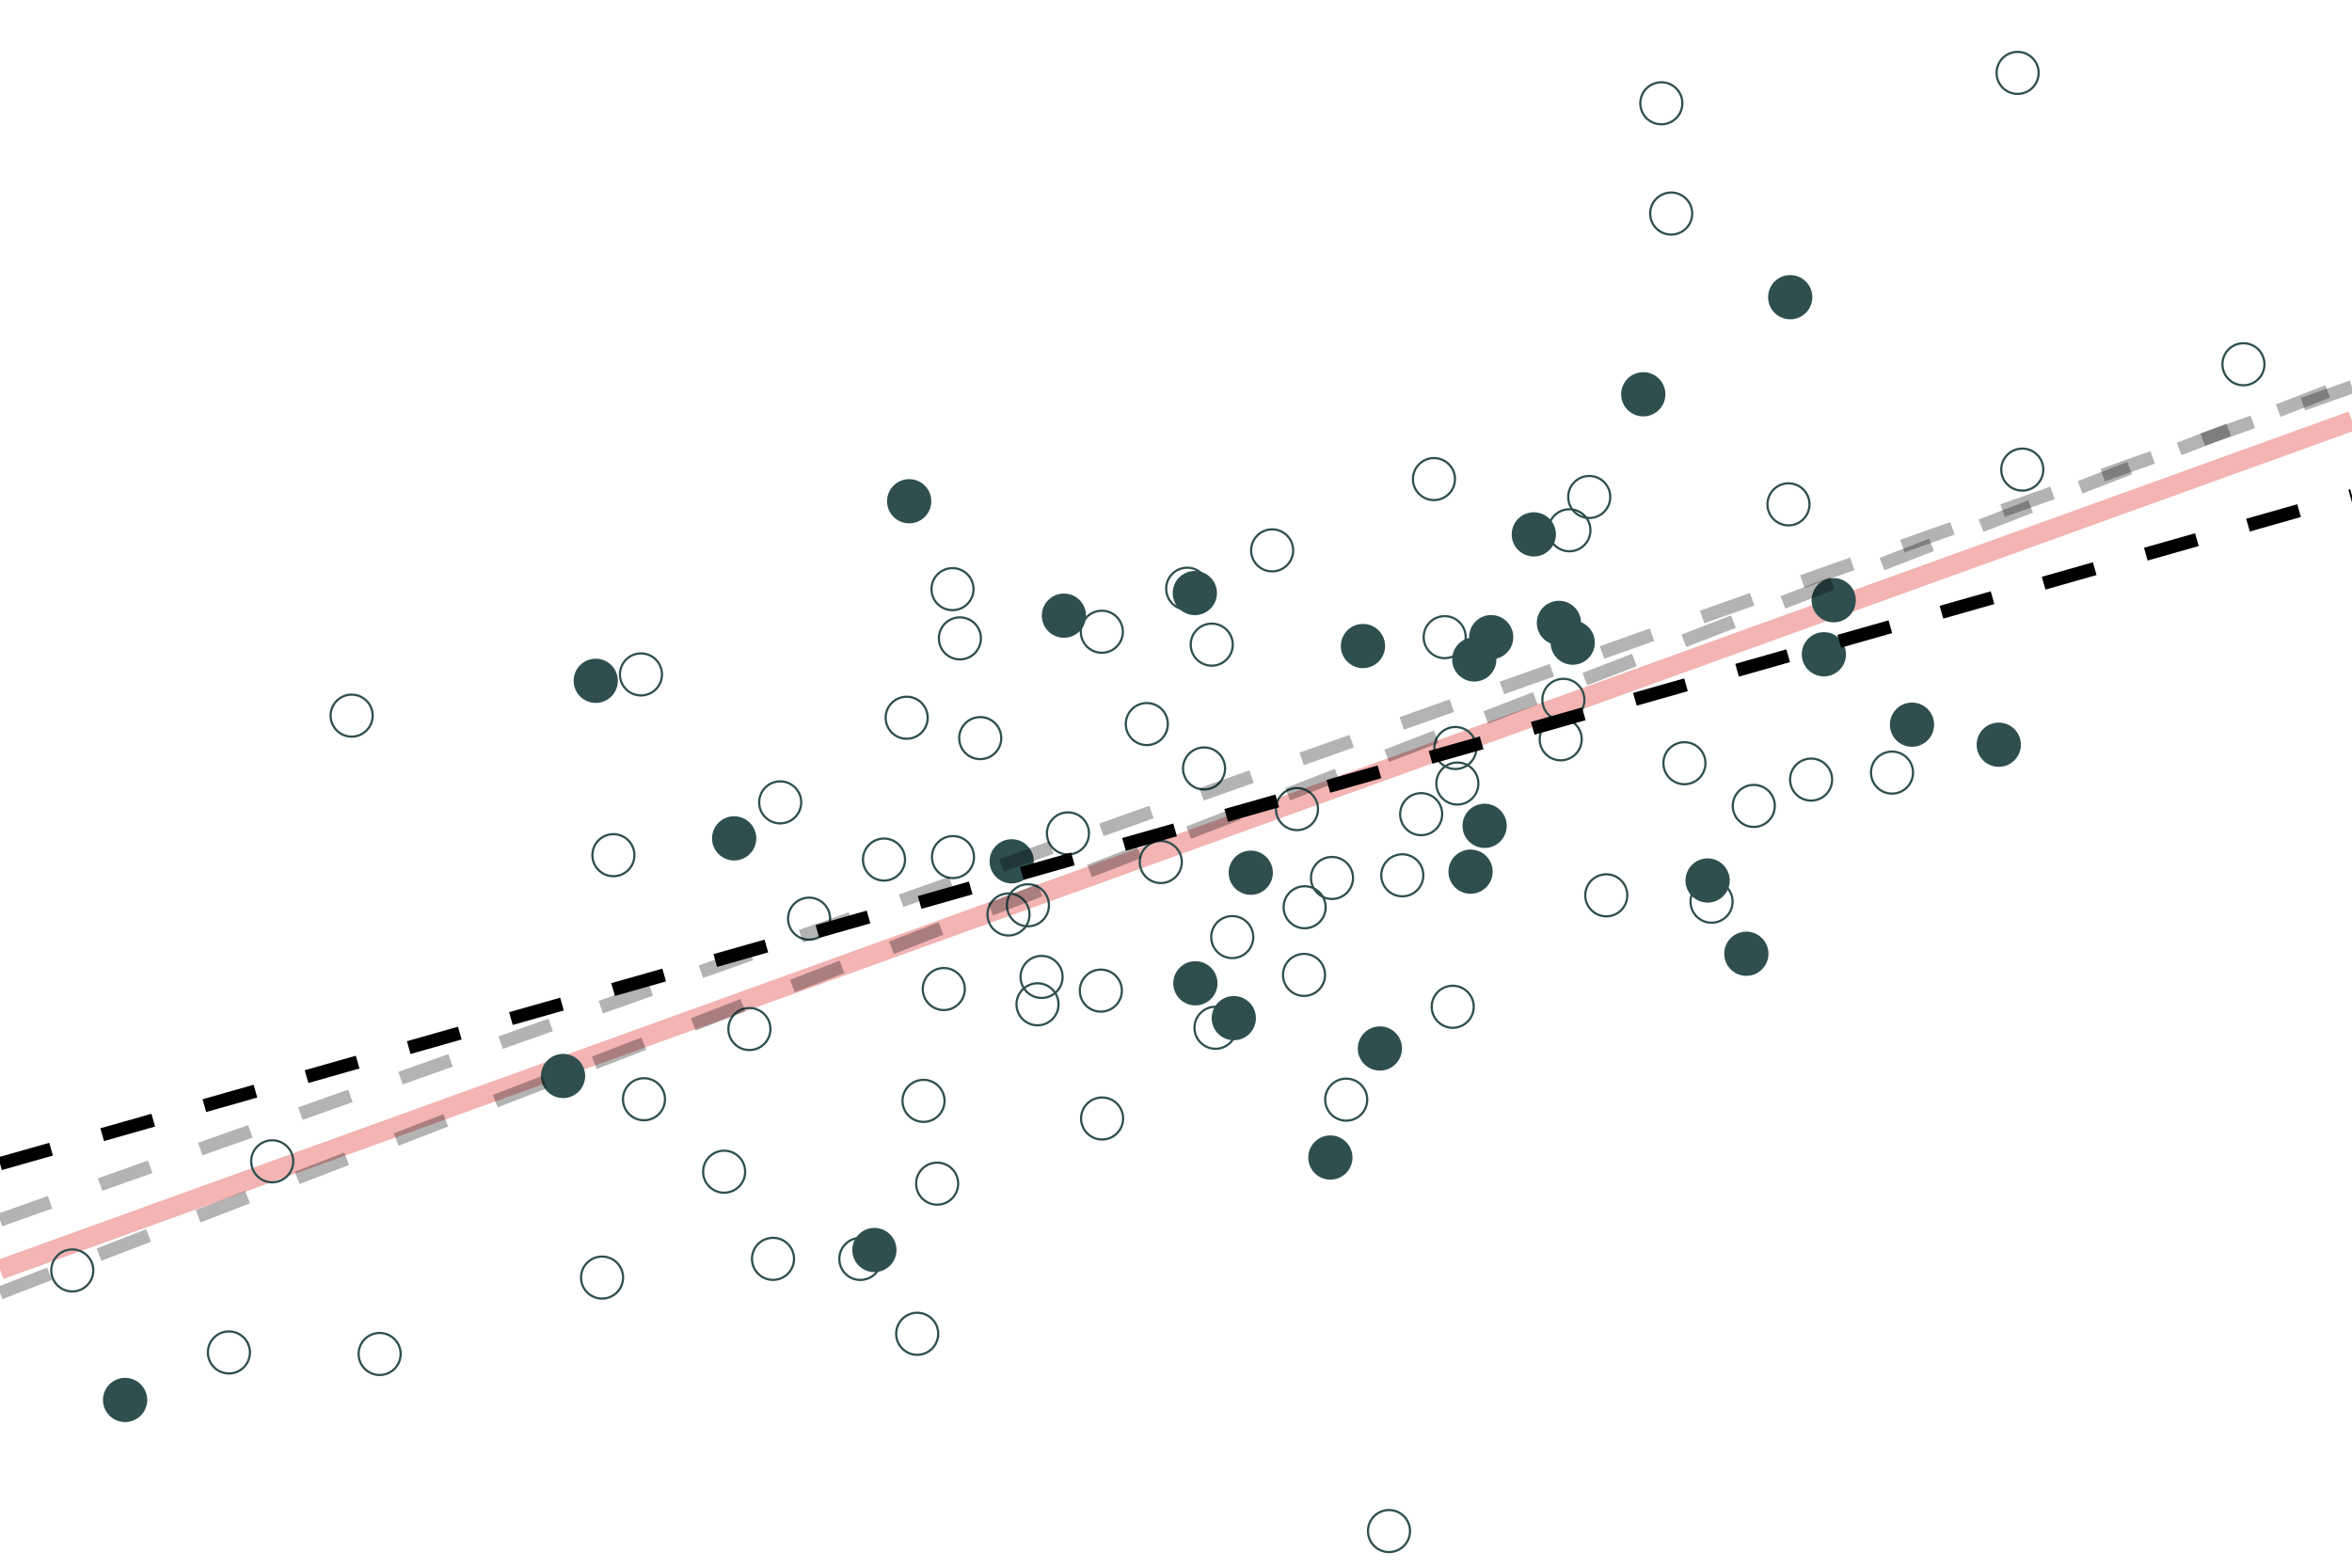
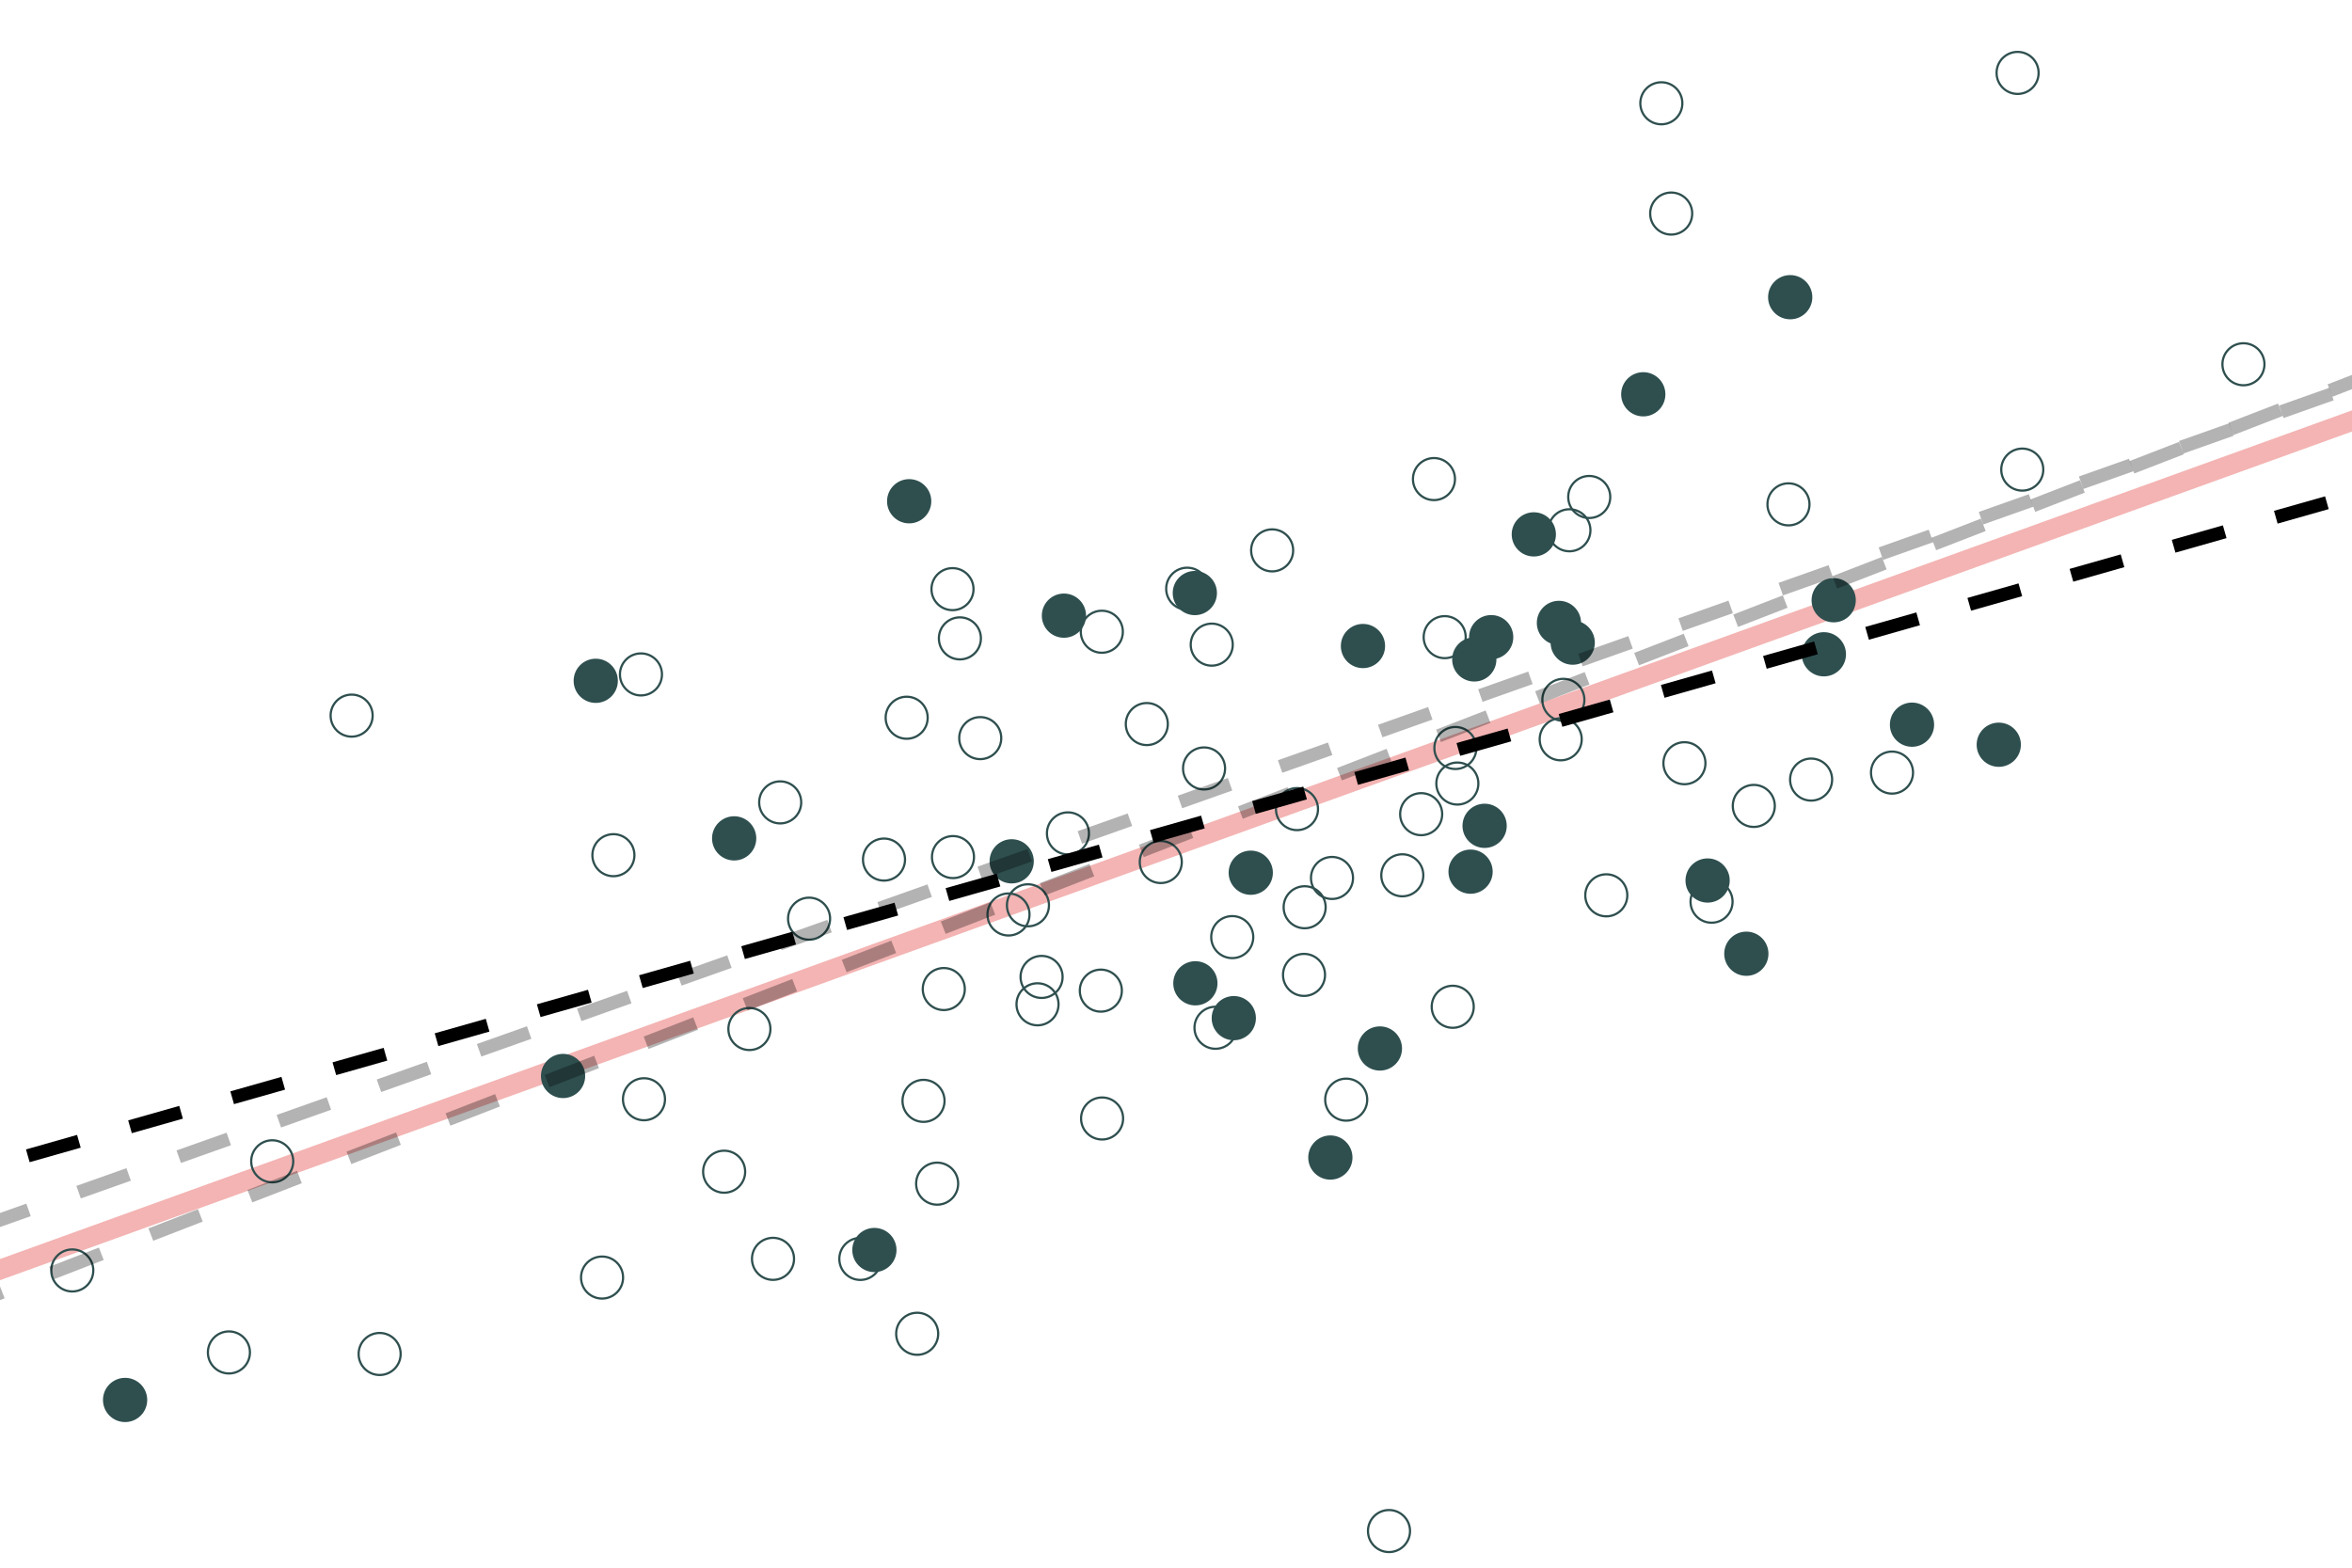
<svg xmlns="http://www.w3.org/2000/svg" width="756pt" height="504pt" viewBox="0 0 756 504" version="1.1">
  <g id="surface89">
    <rect x="0" y="0" width="756" height="504" style="fill:rgb(100%,100%,100%);fill-opacity:1;stroke:none;" />
-     <path style="fill:none;stroke-width:6.402;stroke-linecap:butt;stroke-linejoin:round;stroke:rgb(85.098%,1.961%,0.784%);stroke-opacity:0.298;stroke-miterlimit:10;" d="M 0 408.168 L 756 135.328 " />
+     <path style="fill:none;stroke-width:6.402;stroke-linecap:butt;stroke-linejoin:round;stroke:rgb(85.098%,1.961%,0.784%);stroke-opacity:0.298;stroke-miterlimit:10;" d="M -779.32 689.426 L 1523.66 -141.719 " />
    <path style="fill:none;stroke-width:0.709;stroke-linecap:round;stroke-linejoin:round;stroke:rgb(18.431%,30.98%,30.98%);stroke-opacity:1;stroke-miterlimit:10;" d="M 375.375 232.777 C 375.375 236.508 372.348 239.535 368.617 239.535 C 364.887 239.535 361.863 236.508 361.863 232.777 C 361.863 229.047 364.887 226.023 368.617 226.023 C 372.348 226.023 375.375 229.047 375.375 232.777 " />
    <path style="fill-rule:nonzero;fill:rgb(18.431%,30.98%,30.98%);fill-opacity:1;stroke-width:0.709;stroke-linecap:round;stroke-linejoin:round;stroke:rgb(18.431%,30.98%,30.98%);stroke-opacity:1;stroke-miterlimit:10;" d="M 198.246 218.875 C 198.246 222.605 195.223 225.629 191.488 225.629 C 187.758 225.629 184.734 222.605 184.734 218.875 C 184.734 215.145 187.758 212.117 191.488 212.117 C 195.223 212.117 198.246 215.145 198.246 218.875 " />
    <path style="fill:none;stroke-width:0.709;stroke-linecap:round;stroke-linejoin:round;stroke:rgb(18.431%,30.98%,30.98%);stroke-opacity:1;stroke-miterlimit:10;" d="M 453.223 492.223 C 453.223 495.953 450.195 498.977 446.465 498.977 C 442.734 498.977 439.711 495.953 439.711 492.223 C 439.711 488.488 442.734 485.465 446.465 485.465 C 450.195 485.465 453.223 488.488 453.223 492.223 " />
    <path style="fill:none;stroke-width:0.709;stroke-linecap:round;stroke-linejoin:round;stroke:rgb(18.431%,30.98%,30.98%);stroke-opacity:1;stroke-miterlimit:10;" d="M 397.449 330.418 C 397.449 334.148 394.426 337.176 390.695 337.176 C 386.965 337.176 383.938 334.148 383.938 330.418 C 383.938 326.688 386.965 323.66 390.695 323.66 C 394.426 323.66 397.449 326.688 397.449 330.418 " />
    <path style="fill:none;stroke-width:0.709;stroke-linecap:round;stroke-linejoin:round;stroke:rgb(18.431%,30.98%,30.98%);stroke-opacity:1;stroke-miterlimit:10;" d="M 315.293 205.23 C 315.293 208.965 312.27 211.988 308.539 211.988 C 304.809 211.988 301.781 208.965 301.781 205.23 C 301.781 201.5 304.809 198.477 308.539 198.477 C 312.27 198.477 315.293 201.5 315.293 205.23 " />
    <path style="fill:none;stroke-width:0.709;stroke-linecap:round;stroke-linejoin:round;stroke:rgb(18.431%,30.98%,30.98%);stroke-opacity:1;stroke-miterlimit:10;" d="M 402.832 301.27 C 402.832 305.004 399.809 308.027 396.078 308.027 C 392.348 308.027 389.32 305.004 389.32 301.27 C 389.32 297.539 392.348 294.516 396.078 294.516 C 399.809 294.516 402.832 297.539 402.832 301.27 " />
    <path style="fill:none;stroke-width:0.709;stroke-linecap:round;stroke-linejoin:round;stroke:rgb(18.431%,30.98%,30.98%);stroke-opacity:1;stroke-miterlimit:10;" d="M 396.246 207.246 C 396.246 210.98 393.219 214.004 389.488 214.004 C 385.758 214.004 382.73 210.98 382.73 207.246 C 382.73 203.516 385.758 200.492 389.488 200.492 C 393.219 200.492 396.246 203.516 396.246 207.246 " />
    <path style="fill:none;stroke-width:0.709;stroke-linecap:round;stroke-linejoin:round;stroke:rgb(18.431%,30.98%,30.98%);stroke-opacity:1;stroke-miterlimit:10;" d="M 283.293 404.73 C 283.293 408.461 280.266 411.488 276.535 411.488 C 272.805 411.488 269.781 408.461 269.781 404.73 C 269.781 401 272.805 397.977 276.535 397.977 C 280.266 397.977 283.293 401 283.293 404.73 " />
    <path style="fill-rule:nonzero;fill:rgb(18.431%,30.98%,30.98%);fill-opacity:1;stroke-width:0.709;stroke-linecap:round;stroke-linejoin:round;stroke:rgb(18.431%,30.98%,30.98%);stroke-opacity:1;stroke-miterlimit:10;" d="M 483.957 265.496 C 483.957 269.227 480.93 272.254 477.199 272.254 C 473.469 272.254 470.441 269.227 470.441 265.496 C 470.441 261.766 473.469 258.738 477.199 258.738 C 480.93 258.738 483.957 261.766 483.957 265.496 " />
    <path style="fill-rule:nonzero;fill:rgb(18.431%,30.98%,30.98%);fill-opacity:1;stroke-width:0.709;stroke-linecap:round;stroke-linejoin:round;stroke:rgb(18.431%,30.98%,30.98%);stroke-opacity:1;stroke-miterlimit:10;" d="M 582.18 95.547 C 582.18 99.277 579.156 102.301 575.422 102.301 C 571.691 102.301 568.668 99.277 568.668 95.547 C 568.668 91.812 571.691 88.789 575.422 88.789 C 579.156 88.789 582.18 91.812 582.18 95.547 " />
    <path style="fill:none;stroke-width:0.709;stroke-linecap:round;stroke-linejoin:round;stroke:rgb(18.431%,30.98%,30.98%);stroke-opacity:1;stroke-miterlimit:10;" d="M 301.566 428.801 C 301.566 432.531 298.543 435.559 294.809 435.559 C 291.078 435.559 288.055 432.531 288.055 428.801 C 288.055 425.07 291.078 422.043 294.809 422.043 C 298.543 422.043 301.566 425.07 301.566 428.801 " />
    <path style="fill:none;stroke-width:0.709;stroke-linecap:round;stroke-linejoin:round;stroke:rgb(18.431%,30.98%,30.98%);stroke-opacity:1;stroke-miterlimit:10;" d="M 257.531 257.965 C 257.531 261.695 254.508 264.719 250.773 264.719 C 247.043 264.719 244.02 261.695 244.02 257.965 C 244.02 254.23 247.043 251.207 250.773 251.207 C 254.508 251.207 257.531 254.23 257.531 257.965 " />
    <path style="fill-rule:nonzero;fill:rgb(18.431%,30.98%,30.98%);fill-opacity:1;stroke-width:0.709;stroke-linecap:round;stroke-linejoin:round;stroke:rgb(18.431%,30.98%,30.98%);stroke-opacity:1;stroke-miterlimit:10;" d="M 403.332 327.328 C 403.332 331.059 400.309 334.086 396.578 334.086 C 392.844 334.086 389.82 331.059 389.82 327.328 C 389.82 323.598 392.844 320.574 396.578 320.574 C 400.309 320.574 403.332 323.598 403.332 327.328 " />
    <path style="fill:none;stroke-width:0.709;stroke-linecap:round;stroke-linejoin:round;stroke:rgb(18.431%,30.98%,30.98%);stroke-opacity:1;stroke-miterlimit:10;" d="M 310.117 317.973 C 310.117 321.703 307.094 324.727 303.363 324.727 C 299.633 324.727 296.605 321.703 296.605 317.973 C 296.605 314.242 299.633 311.215 303.363 311.215 C 307.094 311.215 310.117 314.242 310.117 317.973 " />
    <path style="fill-rule:nonzero;fill:rgb(18.431%,30.98%,30.98%);fill-opacity:1;stroke-width:0.709;stroke-linecap:round;stroke-linejoin:round;stroke:rgb(18.431%,30.98%,30.98%);stroke-opacity:1;stroke-miterlimit:10;" d="M 593.004 210.348 C 593.004 214.078 589.98 217.102 586.25 217.102 C 582.52 217.102 579.492 214.078 579.492 210.348 C 579.492 206.617 582.52 203.59 586.25 203.59 C 589.98 203.59 593.004 206.617 593.004 210.348 " />
    <path style="fill-rule:nonzero;fill:rgb(18.431%,30.98%,30.98%);fill-opacity:1;stroke-width:0.709;stroke-linecap:round;stroke-linejoin:round;stroke:rgb(18.431%,30.98%,30.98%);stroke-opacity:1;stroke-miterlimit:10;" d="M 298.988 161.148 C 298.988 164.879 295.965 167.906 292.23 167.906 C 288.5 167.906 285.477 164.879 285.477 161.148 C 285.477 157.418 288.5 154.391 292.23 154.391 C 295.965 154.391 298.988 157.418 298.988 161.148 " />
    <path style="fill:none;stroke-width:0.709;stroke-linecap:round;stroke-linejoin:round;stroke:rgb(18.431%,30.98%,30.98%);stroke-opacity:1;stroke-miterlimit:10;" d="M 471.117 204.84 C 471.117 208.57 468.094 211.594 464.363 211.594 C 460.629 211.594 457.605 208.57 457.605 204.84 C 457.605 201.109 460.629 198.082 464.363 198.082 C 468.094 198.082 471.117 201.109 471.117 204.84 " />
    <path style="fill-rule:nonzero;fill:rgb(18.431%,30.98%,30.98%);fill-opacity:1;stroke-width:0.709;stroke-linecap:round;stroke-linejoin:round;stroke:rgb(18.431%,30.98%,30.98%);stroke-opacity:1;stroke-miterlimit:10;" d="M 568.078 306.621 C 568.078 310.352 565.055 313.375 561.324 313.375 C 557.59 313.375 554.566 310.352 554.566 306.621 C 554.566 302.891 557.59 299.863 561.324 299.863 C 565.055 299.863 568.078 302.891 568.078 306.621 " />
    <path style="fill:none;stroke-width:0.709;stroke-linecap:round;stroke-linejoin:round;stroke:rgb(18.431%,30.98%,30.98%);stroke-opacity:1;stroke-miterlimit:10;" d="M 727.863 117.105 C 727.863 120.836 724.836 123.863 721.105 123.863 C 717.375 123.863 714.352 120.836 714.352 117.105 C 714.352 113.375 717.375 110.352 721.105 110.352 C 724.836 110.352 727.863 113.375 727.863 117.105 " />
    <path style="fill:none;stroke-width:0.709;stroke-linecap:round;stroke-linejoin:round;stroke:rgb(18.431%,30.98%,30.98%);stroke-opacity:1;stroke-miterlimit:10;" d="M 425.906 313.426 C 425.906 317.156 422.879 320.18 419.148 320.18 C 415.418 320.18 412.395 317.156 412.395 313.426 C 412.395 309.695 415.418 306.668 419.148 306.668 C 422.879 306.668 425.906 309.695 425.906 313.426 " />
    <path style="fill:none;stroke-width:0.709;stroke-linecap:round;stroke-linejoin:round;stroke:rgb(18.431%,30.98%,30.98%);stroke-opacity:1;stroke-miterlimit:10;" d="M 614.906 248.383 C 614.906 252.117 611.879 255.141 608.148 255.141 C 604.418 255.141 601.391 252.117 601.391 248.383 C 601.391 244.652 604.418 241.629 608.148 241.629 C 611.879 241.629 614.906 244.652 614.906 248.383 " />
    <path style="fill-rule:nonzero;fill:rgb(18.431%,30.98%,30.98%);fill-opacity:1;stroke-width:0.709;stroke-linecap:round;stroke-linejoin:round;stroke:rgb(18.431%,30.98%,30.98%);stroke-opacity:1;stroke-miterlimit:10;" d="M 450.297 337.082 C 450.297 340.812 447.273 343.836 443.539 343.836 C 439.809 343.836 436.785 340.812 436.785 337.082 C 436.785 333.348 439.809 330.324 443.539 330.324 C 447.273 330.324 450.297 333.348 450.297 337.082 " />
    <path style="fill-rule:nonzero;fill:rgb(18.431%,30.98%,30.98%);fill-opacity:1;stroke-width:0.709;stroke-linecap:round;stroke-linejoin:round;stroke:rgb(18.431%,30.98%,30.98%);stroke-opacity:1;stroke-miterlimit:10;" d="M 390.984 316.125 C 390.984 319.855 387.957 322.879 384.227 322.879 C 380.496 322.879 377.473 319.855 377.473 316.125 C 377.473 312.391 380.496 309.367 384.227 309.367 C 387.957 309.367 390.984 312.391 390.984 316.125 " />
    <path style="fill:none;stroke-width:0.709;stroke-linecap:round;stroke-linejoin:round;stroke:rgb(18.431%,30.98%,30.98%);stroke-opacity:1;stroke-miterlimit:10;" d="M 426.105 291.676 C 426.105 295.406 423.078 298.43 419.348 298.43 C 415.617 298.43 412.594 295.406 412.594 291.676 C 412.594 287.941 415.617 284.918 419.348 284.918 C 423.078 284.918 426.105 287.941 426.105 291.676 " />
    <path style="fill:none;stroke-width:0.709;stroke-linecap:round;stroke-linejoin:round;stroke:rgb(18.431%,30.98%,30.98%);stroke-opacity:1;stroke-miterlimit:10;" d="M 570.477 259.094 C 570.477 262.824 567.449 265.852 563.719 265.852 C 559.988 265.852 556.965 262.824 556.965 259.094 C 556.965 255.363 559.988 252.34 563.719 252.34 C 567.449 252.34 570.477 255.363 570.477 259.094 " />
    <path style="fill-rule:nonzero;fill:rgb(18.431%,30.98%,30.98%);fill-opacity:1;stroke-width:0.709;stroke-linecap:round;stroke-linejoin:round;stroke:rgb(18.431%,30.98%,30.98%);stroke-opacity:1;stroke-miterlimit:10;" d="M 408.785 280.57 C 408.785 284.301 405.762 287.328 402.031 287.328 C 398.301 287.328 395.273 284.301 395.273 280.57 C 395.273 276.84 398.301 273.816 402.031 273.816 C 405.762 273.816 408.785 276.84 408.785 280.57 " />
    <path style="fill:none;stroke-width:0.709;stroke-linecap:round;stroke-linejoin:round;stroke:rgb(18.431%,30.98%,30.98%);stroke-opacity:1;stroke-miterlimit:10;" d="M 360.914 203.102 C 360.914 206.832 357.891 209.855 354.16 209.855 C 350.43 209.855 347.402 206.832 347.402 203.102 C 347.402 199.367 350.43 196.344 354.16 196.344 C 357.891 196.344 360.914 199.367 360.914 203.102 " />
    <path style="fill:none;stroke-width:0.709;stroke-linecap:round;stroke-linejoin:round;stroke:rgb(18.431%,30.98%,30.98%);stroke-opacity:1;stroke-miterlimit:10;" d="M 266.816 295.344 C 266.816 299.078 263.793 302.102 260.059 302.102 C 256.328 302.102 253.305 299.078 253.305 295.344 C 253.305 291.613 256.328 288.59 260.059 288.59 C 263.793 288.59 266.816 291.613 266.816 295.344 " />
    <path style="fill:none;stroke-width:0.709;stroke-linecap:round;stroke-linejoin:round;stroke:rgb(18.431%,30.98%,30.98%);stroke-opacity:1;stroke-miterlimit:10;" d="M 128.781 435.297 C 128.781 439.027 125.758 442.051 122.027 442.051 C 118.297 442.051 115.27 439.027 115.27 435.297 C 115.27 431.562 118.297 428.539 122.027 428.539 C 125.758 428.539 128.781 431.562 128.781 435.297 " />
    <path style="fill:none;stroke-width:0.709;stroke-linecap:round;stroke-linejoin:round;stroke:rgb(18.431%,30.98%,30.98%);stroke-opacity:1;stroke-miterlimit:10;" d="M 543.926 68.656 C 543.926 72.391 540.902 75.414 537.172 75.414 C 533.438 75.414 530.414 72.391 530.414 68.656 C 530.414 64.926 533.438 61.902 537.172 61.902 C 540.902 61.902 543.926 64.926 543.926 68.656 " />
    <path style="fill:none;stroke-width:0.709;stroke-linecap:round;stroke-linejoin:round;stroke:rgb(18.431%,30.98%,30.98%);stroke-opacity:1;stroke-miterlimit:10;" d="M 290.898 276.344 C 290.898 280.078 287.875 283.102 284.141 283.102 C 280.41 283.102 277.387 280.078 277.387 276.344 C 277.387 272.613 280.41 269.59 284.141 269.59 C 287.875 269.59 290.898 272.613 290.898 276.344 " />
    <path style="fill:none;stroke-width:0.709;stroke-linecap:round;stroke-linejoin:round;stroke:rgb(18.431%,30.98%,30.98%);stroke-opacity:1;stroke-miterlimit:10;" d="M 439.465 353.527 C 439.465 357.262 436.441 360.285 432.711 360.285 C 428.977 360.285 425.953 357.262 425.953 353.527 C 425.953 349.797 428.977 346.773 432.711 346.773 C 436.441 346.773 439.465 349.797 439.465 353.527 " />
    <path style="fill-rule:nonzero;fill:rgb(18.431%,30.98%,30.98%);fill-opacity:1;stroke-width:0.709;stroke-linecap:round;stroke-linejoin:round;stroke:rgb(18.431%,30.98%,30.98%);stroke-opacity:1;stroke-miterlimit:10;" d="M 486.062 204.848 C 486.062 208.578 483.039 211.602 479.309 211.602 C 475.574 211.602 472.551 208.578 472.551 204.848 C 472.551 201.117 475.574 198.09 479.309 198.09 C 483.039 198.09 486.062 201.117 486.062 204.848 " />
    <path style="fill-rule:nonzero;fill:rgb(18.431%,30.98%,30.98%);fill-opacity:1;stroke-width:0.709;stroke-linecap:round;stroke-linejoin:round;stroke:rgb(18.431%,30.98%,30.98%);stroke-opacity:1;stroke-miterlimit:10;" d="M 512.273 206.602 C 512.273 210.336 509.246 213.359 505.516 213.359 C 501.785 213.359 498.758 210.336 498.758 206.602 C 498.758 202.871 501.785 199.848 505.516 199.848 C 509.246 199.848 512.273 202.871 512.273 206.602 " />
    <path style="fill:none;stroke-width:0.709;stroke-linecap:round;stroke-linejoin:round;stroke:rgb(18.431%,30.98%,30.98%);stroke-opacity:1;stroke-miterlimit:10;" d="M 255.223 404.711 C 255.223 408.441 252.195 411.469 248.465 411.469 C 244.734 411.469 241.707 408.441 241.707 404.711 C 241.707 400.98 244.734 397.953 248.465 397.953 C 252.195 397.953 255.223 400.98 255.223 404.711 " />
    <path style="fill:none;stroke-width:0.709;stroke-linecap:round;stroke-linejoin:round;stroke:rgb(18.431%,30.98%,30.98%);stroke-opacity:1;stroke-miterlimit:10;" d="M 655.27 23.438 C 655.27 27.172 652.246 30.195 648.516 30.195 C 644.781 30.195 641.758 27.172 641.758 23.438 C 641.758 19.707 644.781 16.684 648.516 16.684 C 652.246 16.684 655.27 19.707 655.27 23.438 " />
    <path style="fill:none;stroke-width:0.709;stroke-linecap:round;stroke-linejoin:round;stroke:rgb(18.431%,30.98%,30.98%);stroke-opacity:1;stroke-miterlimit:10;" d="M 656.773 150.977 C 656.773 154.707 653.746 157.73 650.016 157.73 C 646.285 157.73 643.258 154.707 643.258 150.977 C 643.258 147.242 646.285 144.219 650.016 144.219 C 653.746 144.219 656.773 147.242 656.773 150.977 " />
    <path style="fill:none;stroke-width:0.709;stroke-linecap:round;stroke-linejoin:round;stroke:rgb(18.431%,30.98%,30.98%);stroke-opacity:1;stroke-miterlimit:10;" d="M 581.621 162.148 C 581.621 165.879 578.598 168.902 574.867 168.902 C 571.137 168.902 568.109 165.879 568.109 162.148 C 568.109 158.414 571.137 155.391 574.867 155.391 C 578.598 155.391 581.621 158.414 581.621 162.148 " />
    <path style="fill-rule:nonzero;fill:rgb(18.431%,30.98%,30.98%);fill-opacity:1;stroke-width:0.709;stroke-linecap:round;stroke-linejoin:round;stroke:rgb(18.431%,30.98%,30.98%);stroke-opacity:1;stroke-miterlimit:10;" d="M 479.438 280.234 C 479.438 283.965 476.41 286.988 472.68 286.988 C 468.949 286.988 465.926 283.965 465.926 280.234 C 465.926 276.504 468.949 273.477 472.68 273.477 C 476.41 273.477 479.438 276.504 479.438 280.234 " />
    <path style="fill:none;stroke-width:0.709;stroke-linecap:round;stroke-linejoin:round;stroke:rgb(18.431%,30.98%,30.98%);stroke-opacity:1;stroke-miterlimit:10;" d="M 393.773 247.051 C 393.773 250.781 390.75 253.805 387.02 253.805 C 383.289 253.805 380.262 250.781 380.262 247.051 C 380.262 243.316 383.289 240.293 387.02 240.293 C 390.75 240.293 393.773 243.316 393.773 247.051 " />
    <path style="fill-rule:nonzero;fill:rgb(18.431%,30.98%,30.98%);fill-opacity:1;stroke-width:0.709;stroke-linecap:round;stroke-linejoin:round;stroke:rgb(18.431%,30.98%,30.98%);stroke-opacity:1;stroke-miterlimit:10;" d="M 480.637 212 C 480.637 215.73 477.609 218.758 473.879 218.758 C 470.148 218.758 467.121 215.73 467.121 212 C 467.121 208.27 470.148 205.242 473.879 205.242 C 477.609 205.242 480.637 208.27 480.637 212 " />
    <path style="fill:none;stroke-width:0.709;stroke-linecap:round;stroke-linejoin:round;stroke:rgb(18.431%,30.98%,30.98%);stroke-opacity:1;stroke-miterlimit:10;" d="M 511.211 170.477 C 511.211 174.207 508.184 177.234 504.453 177.234 C 500.723 177.234 497.699 174.207 497.699 170.477 C 497.699 166.746 500.723 163.719 504.453 163.719 C 508.184 163.719 511.211 166.746 511.211 170.477 " />
    <path style="fill-rule:nonzero;fill:rgb(18.431%,30.98%,30.98%);fill-opacity:1;stroke-width:0.709;stroke-linecap:round;stroke-linejoin:round;stroke:rgb(18.431%,30.98%,30.98%);stroke-opacity:1;stroke-miterlimit:10;" d="M 555.633 283.078 C 555.633 286.809 552.605 289.832 548.875 289.832 C 545.145 289.832 542.117 286.809 542.117 283.078 C 542.117 279.344 545.145 276.32 548.875 276.32 C 552.605 276.32 555.633 279.344 555.633 283.078 " />
    <path style="fill-rule:nonzero;fill:rgb(18.431%,30.98%,30.98%);fill-opacity:1;stroke-width:0.709;stroke-linecap:round;stroke-linejoin:round;stroke:rgb(18.431%,30.98%,30.98%);stroke-opacity:1;stroke-miterlimit:10;" d="M 331.941 276.91 C 331.941 280.641 328.918 283.664 325.188 283.664 C 321.453 283.664 318.43 280.641 318.43 276.91 C 318.43 273.18 321.453 270.152 325.188 270.152 C 328.918 270.152 331.941 273.18 331.941 276.91 " />
    <path style="fill:none;stroke-width:0.709;stroke-linecap:round;stroke-linejoin:round;stroke:rgb(18.431%,30.98%,30.98%);stroke-opacity:1;stroke-miterlimit:10;" d="M 341.551 314.074 C 341.551 317.805 338.527 320.832 334.797 320.832 C 331.062 320.832 328.039 317.805 328.039 314.074 C 328.039 310.344 331.062 307.316 334.797 307.316 C 338.527 307.316 341.551 310.344 341.551 314.074 " />
    <path style="fill:none;stroke-width:0.709;stroke-linecap:round;stroke-linejoin:round;stroke:rgb(18.431%,30.98%,30.98%);stroke-opacity:1;stroke-miterlimit:10;" d="M 360.598 318.48 C 360.598 322.211 357.57 325.234 353.84 325.234 C 350.109 325.234 347.082 322.211 347.082 318.48 C 347.082 314.746 350.109 311.723 353.84 311.723 C 357.57 311.723 360.598 314.746 360.598 318.48 " />
    <path style="fill-rule:nonzero;fill:rgb(18.431%,30.98%,30.98%);fill-opacity:1;stroke-width:0.709;stroke-linecap:round;stroke-linejoin:round;stroke:rgb(18.431%,30.98%,30.98%);stroke-opacity:1;stroke-miterlimit:10;" d="M 242.738 269.531 C 242.738 273.262 239.711 276.285 235.98 276.285 C 232.25 276.285 229.223 273.262 229.223 269.531 C 229.223 265.797 232.25 262.773 235.98 262.773 C 239.711 262.773 242.738 265.797 242.738 269.531 " />
    <path style="fill:none;stroke-width:0.709;stroke-linecap:round;stroke-linejoin:round;stroke:rgb(18.431%,30.98%,30.98%);stroke-opacity:1;stroke-miterlimit:10;" d="M 467.672 154.02 C 467.672 157.75 464.648 160.777 460.918 160.777 C 457.184 160.777 454.16 157.75 454.16 154.02 C 454.16 150.289 457.184 147.262 460.918 147.262 C 464.648 147.262 467.672 150.289 467.672 154.02 " />
    <path style="fill:none;stroke-width:0.709;stroke-linecap:round;stroke-linejoin:round;stroke:rgb(18.431%,30.98%,30.98%);stroke-opacity:1;stroke-miterlimit:10;" d="M 475.188 251.902 C 475.188 255.633 472.164 258.66 468.434 258.66 C 464.703 258.66 461.676 255.633 461.676 251.902 C 461.676 248.172 464.703 245.148 468.434 245.148 C 472.164 245.148 475.188 248.172 475.188 251.902 " />
    <path style="fill-rule:nonzero;fill:rgb(18.431%,30.98%,30.98%);fill-opacity:1;stroke-width:0.709;stroke-linecap:round;stroke-linejoin:round;stroke:rgb(18.431%,30.98%,30.98%);stroke-opacity:1;stroke-miterlimit:10;" d="M 621.328 232.977 C 621.328 236.711 618.305 239.734 614.574 239.734 C 610.84 239.734 607.816 236.711 607.816 232.977 C 607.816 229.246 610.84 226.223 614.574 226.223 C 618.305 226.223 621.328 229.246 621.328 232.977 " />
    <path style="fill:none;stroke-width:0.709;stroke-linecap:round;stroke-linejoin:round;stroke:rgb(18.431%,30.98%,30.98%);stroke-opacity:1;stroke-miterlimit:10;" d="M 313.07 275.547 C 313.07 279.277 310.047 282.301 306.316 282.301 C 302.582 282.301 299.559 279.277 299.559 275.547 C 299.559 271.812 302.582 268.789 306.316 268.789 C 310.047 268.789 313.07 271.812 313.07 275.547 " />
    <path style="fill:none;stroke-width:0.709;stroke-linecap:round;stroke-linejoin:round;stroke:rgb(18.431%,30.98%,30.98%);stroke-opacity:1;stroke-miterlimit:10;" d="M 239.516 376.695 C 239.516 380.426 236.492 383.449 232.762 383.449 C 229.027 383.449 226.004 380.426 226.004 376.695 C 226.004 372.965 229.027 369.938 232.762 369.938 C 236.492 369.938 239.516 372.965 239.516 376.695 " />
    <path style="fill:none;stroke-width:0.709;stroke-linecap:round;stroke-linejoin:round;stroke:rgb(18.431%,30.98%,30.98%);stroke-opacity:1;stroke-miterlimit:10;" d="M 548.18 245.371 C 548.18 249.102 545.156 252.125 541.426 252.125 C 537.695 252.125 534.668 249.102 534.668 245.371 C 534.668 241.637 537.695 238.613 541.426 238.613 C 545.156 238.613 548.18 241.637 548.18 245.371 " />
    <path style="fill:none;stroke-width:0.709;stroke-linecap:round;stroke-linejoin:round;stroke:rgb(18.431%,30.98%,30.98%);stroke-opacity:1;stroke-miterlimit:10;" d="M 473.703 323.672 C 473.703 327.402 470.68 330.43 466.945 330.43 C 463.215 330.43 460.191 327.402 460.191 323.672 C 460.191 319.941 463.215 316.914 466.945 316.914 C 470.68 316.914 473.703 319.941 473.703 323.672 " />
    <path style="fill:none;stroke-width:0.709;stroke-linecap:round;stroke-linejoin:round;stroke:rgb(18.431%,30.98%,30.98%);stroke-opacity:1;stroke-miterlimit:10;" d="M 303.602 353.918 C 303.602 357.648 300.574 360.676 296.844 360.676 C 293.113 360.676 290.09 357.648 290.09 353.918 C 290.09 350.188 293.113 347.164 296.844 347.164 C 300.574 347.164 303.602 350.188 303.602 353.918 " />
    <path style="fill:none;stroke-width:0.709;stroke-linecap:round;stroke-linejoin:round;stroke:rgb(18.431%,30.98%,30.98%);stroke-opacity:1;stroke-miterlimit:10;" d="M 457.496 281.402 C 457.496 285.133 454.473 288.156 450.742 288.156 C 447.008 288.156 443.984 285.133 443.984 281.402 C 443.984 277.668 447.008 274.645 450.742 274.645 C 454.473 274.645 457.496 277.668 457.496 281.402 " />
    <path style="fill-rule:nonzero;fill:rgb(18.431%,30.98%,30.98%);fill-opacity:1;stroke-width:0.709;stroke-linecap:round;stroke-linejoin:round;stroke:rgb(18.431%,30.98%,30.98%);stroke-opacity:1;stroke-miterlimit:10;" d="M 534.953 126.762 C 534.953 130.492 531.926 133.516 528.195 133.516 C 524.465 133.516 521.438 130.492 521.438 126.762 C 521.438 123.027 524.465 120.004 528.195 120.004 C 531.926 120.004 534.953 123.027 534.953 126.762 " />
    <path style="fill:none;stroke-width:0.709;stroke-linecap:round;stroke-linejoin:round;stroke:rgb(18.431%,30.98%,30.98%);stroke-opacity:1;stroke-miterlimit:10;" d="M 312.918 189.402 C 312.918 193.133 309.891 196.16 306.16 196.16 C 302.43 196.16 299.402 193.133 299.402 189.402 C 299.402 185.672 302.43 182.648 306.16 182.648 C 309.891 182.648 312.918 185.672 312.918 189.402 " />
    <path style="fill-rule:nonzero;fill:rgb(18.431%,30.98%,30.98%);fill-opacity:1;stroke-width:0.709;stroke-linecap:round;stroke-linejoin:round;stroke:rgb(18.431%,30.98%,30.98%);stroke-opacity:1;stroke-miterlimit:10;" d="M 596.156 192.973 C 596.156 196.703 593.133 199.727 589.402 199.727 C 585.668 199.727 582.645 196.703 582.645 192.973 C 582.645 189.238 585.668 186.215 589.402 186.215 C 593.133 186.215 596.156 189.238 596.156 192.973 " />
    <path style="fill:none;stroke-width:0.709;stroke-linecap:round;stroke-linejoin:round;stroke:rgb(18.431%,30.98%,30.98%);stroke-opacity:1;stroke-miterlimit:10;" d="M 434.898 282.258 C 434.898 285.988 431.875 289.012 428.141 289.012 C 424.41 289.012 421.387 285.988 421.387 282.258 C 421.387 278.527 424.41 275.5 428.141 275.5 C 431.875 275.5 434.898 278.527 434.898 282.258 " />
    <path style="fill-rule:nonzero;fill:rgb(18.431%,30.98%,30.98%);fill-opacity:1;stroke-width:0.709;stroke-linecap:round;stroke-linejoin:round;stroke:rgb(18.431%,30.98%,30.98%);stroke-opacity:1;stroke-miterlimit:10;" d="M 46.965 450.078 C 46.965 453.809 43.941 456.832 40.207 456.832 C 36.477 456.832 33.453 453.809 33.453 450.078 C 33.453 446.344 36.477 443.32 40.207 443.32 C 43.941 443.32 46.965 446.344 46.965 450.078 " />
    <path style="fill:none;stroke-width:0.709;stroke-linecap:round;stroke-linejoin:round;stroke:rgb(18.431%,30.98%,30.98%);stroke-opacity:1;stroke-miterlimit:10;" d="M 80.336 434.801 C 80.336 438.531 77.312 441.559 73.582 441.559 C 69.848 441.559 66.824 438.531 66.824 434.801 C 66.824 431.07 69.848 428.043 73.582 428.043 C 77.312 428.043 80.336 431.07 80.336 434.801 " />
    <path style="fill-rule:nonzero;fill:rgb(18.431%,30.98%,30.98%);fill-opacity:1;stroke-width:0.709;stroke-linecap:round;stroke-linejoin:round;stroke:rgb(18.431%,30.98%,30.98%);stroke-opacity:1;stroke-miterlimit:10;" d="M 444.852 207.695 C 444.852 211.426 441.828 214.449 438.098 214.449 C 434.363 214.449 431.34 211.426 431.34 207.695 C 431.34 203.961 434.363 200.938 438.098 200.938 C 441.828 200.938 444.852 203.961 444.852 207.695 " />
    <path style="fill:none;stroke-width:0.709;stroke-linecap:round;stroke-linejoin:round;stroke:rgb(18.431%,30.98%,30.98%);stroke-opacity:1;stroke-miterlimit:10;" d="M 298.184 230.746 C 298.184 234.477 295.16 237.504 291.43 237.504 C 287.699 237.504 284.672 234.477 284.672 230.746 C 284.672 227.016 287.699 223.992 291.43 223.992 C 295.16 223.992 298.184 227.016 298.184 230.746 " />
    <path style="fill:none;stroke-width:0.709;stroke-linecap:round;stroke-linejoin:round;stroke:rgb(18.431%,30.98%,30.98%);stroke-opacity:1;stroke-miterlimit:10;" d="M 340.242 322.875 C 340.242 326.605 337.219 329.629 333.488 329.629 C 329.758 329.629 326.73 326.605 326.73 322.875 C 326.73 319.145 329.758 316.117 333.488 316.117 C 337.219 316.117 340.242 319.145 340.242 322.875 " />
    <path style="fill:none;stroke-width:0.709;stroke-linecap:round;stroke-linejoin:round;stroke:rgb(18.431%,30.98%,30.98%);stroke-opacity:1;stroke-miterlimit:10;" d="M 415.66 176.941 C 415.66 180.672 412.637 183.699 408.906 183.699 C 405.176 183.699 402.148 180.672 402.148 176.941 C 402.148 173.211 405.176 170.184 408.906 170.184 C 412.637 170.184 415.66 173.211 415.66 176.941 " />
    <path style="fill:none;stroke-width:0.709;stroke-linecap:round;stroke-linejoin:round;stroke:rgb(18.431%,30.98%,30.98%);stroke-opacity:1;stroke-miterlimit:10;" d="M 379.863 277.137 C 379.863 280.867 376.84 283.891 373.109 283.891 C 369.379 283.891 366.352 280.867 366.352 277.137 C 366.352 273.406 369.379 270.379 373.109 270.379 C 376.84 270.379 379.863 273.406 379.863 277.137 " />
    <path style="fill-rule:nonzero;fill:rgb(18.431%,30.98%,30.98%);fill-opacity:1;stroke-width:0.709;stroke-linecap:round;stroke-linejoin:round;stroke:rgb(18.431%,30.98%,30.98%);stroke-opacity:1;stroke-miterlimit:10;" d="M 287.812 401.867 C 287.812 405.598 284.785 408.625 281.055 408.625 C 277.324 408.625 274.301 405.598 274.301 401.867 C 274.301 398.137 277.324 395.113 281.055 395.113 C 284.785 395.113 287.812 398.137 287.812 401.867 " />
    <path style="fill:none;stroke-width:0.709;stroke-linecap:round;stroke-linejoin:round;stroke:rgb(18.431%,30.98%,30.98%);stroke-opacity:1;stroke-miterlimit:10;" d="M 247.637 330.82 C 247.637 334.551 244.609 337.574 240.879 337.574 C 237.148 337.574 234.125 334.551 234.125 330.82 C 234.125 327.09 237.148 324.062 240.879 324.062 C 244.609 324.062 247.637 327.09 247.637 330.82 " />
    <path style="fill:none;stroke-width:0.709;stroke-linecap:round;stroke-linejoin:round;stroke:rgb(18.431%,30.98%,30.98%);stroke-opacity:1;stroke-miterlimit:10;" d="M 350.023 267.93 C 350.023 271.66 347 274.688 343.27 274.688 C 339.535 274.688 336.512 271.66 336.512 267.93 C 336.512 264.199 339.535 261.172 343.27 261.172 C 347 261.172 350.023 264.199 350.023 267.93 " />
    <path style="fill-rule:nonzero;fill:rgb(18.431%,30.98%,30.98%);fill-opacity:1;stroke-width:0.709;stroke-linecap:round;stroke-linejoin:round;stroke:rgb(18.431%,30.98%,30.98%);stroke-opacity:1;stroke-miterlimit:10;" d="M 649.219 239.426 C 649.219 243.156 646.195 246.18 642.465 246.18 C 638.73 246.18 635.707 243.156 635.707 239.426 C 635.707 235.691 638.73 232.668 642.465 232.668 C 646.195 232.668 649.219 235.691 649.219 239.426 " />
    <path style="fill:none;stroke-width:0.709;stroke-linecap:round;stroke-linejoin:round;stroke:rgb(18.431%,30.98%,30.98%);stroke-opacity:1;stroke-miterlimit:10;" d="M 588.902 250.629 C 588.902 254.359 585.875 257.387 582.145 257.387 C 578.414 257.387 575.387 254.359 575.387 250.629 C 575.387 246.898 578.414 243.875 582.145 243.875 C 585.875 243.875 588.902 246.898 588.902 250.629 " />
    <path style="fill:none;stroke-width:0.709;stroke-linecap:round;stroke-linejoin:round;stroke:rgb(18.431%,30.98%,30.98%);stroke-opacity:1;stroke-miterlimit:10;" d="M 388.355 189.266 C 388.355 193 385.332 196.023 381.602 196.023 C 377.867 196.023 374.844 193 374.844 189.266 C 374.844 185.535 377.867 182.512 381.602 182.512 C 385.332 182.512 388.355 185.535 388.355 189.266 " />
    <path style="fill-rule:nonzero;fill:rgb(18.431%,30.98%,30.98%);fill-opacity:1;stroke-width:0.709;stroke-linecap:round;stroke-linejoin:round;stroke:rgb(18.431%,30.98%,30.98%);stroke-opacity:1;stroke-miterlimit:10;" d="M 348.734 197.926 C 348.734 201.66 345.711 204.684 341.98 204.684 C 338.246 204.684 335.223 201.66 335.223 197.926 C 335.223 194.195 338.246 191.172 341.98 191.172 C 345.711 191.172 348.734 194.195 348.734 197.926 " />
    <path style="fill:none;stroke-width:0.709;stroke-linecap:round;stroke-linejoin:round;stroke:rgb(18.431%,30.98%,30.98%);stroke-opacity:1;stroke-miterlimit:10;" d="M 119.781 230.066 C 119.781 233.801 116.758 236.824 113.027 236.824 C 109.293 236.824 106.27 233.801 106.27 230.066 C 106.27 226.336 109.293 223.312 113.027 223.312 C 116.758 223.312 119.781 226.336 119.781 230.066 " />
    <path style="fill:none;stroke-width:0.709;stroke-linecap:round;stroke-linejoin:round;stroke:rgb(18.431%,30.98%,30.98%);stroke-opacity:1;stroke-miterlimit:10;" d="M 361 359.586 C 361 363.316 357.977 366.34 354.246 366.34 C 350.512 366.34 347.488 363.316 347.488 359.586 C 347.488 355.855 350.512 352.828 354.246 352.828 C 357.977 352.828 361 355.855 361 359.586 " />
    <path style="fill:none;stroke-width:0.709;stroke-linecap:round;stroke-linejoin:round;stroke:rgb(18.431%,30.98%,30.98%);stroke-opacity:1;stroke-miterlimit:10;" d="M 474.559 240.473 C 474.559 244.207 471.531 247.23 467.801 247.23 C 464.07 247.23 461.047 244.207 461.047 240.473 C 461.047 236.742 464.07 233.719 467.801 233.719 C 471.531 233.719 474.559 236.742 474.559 240.473 " />
    <path style="fill:none;stroke-width:0.709;stroke-linecap:round;stroke-linejoin:round;stroke:rgb(18.431%,30.98%,30.98%);stroke-opacity:1;stroke-miterlimit:10;" d="M 203.922 274.938 C 203.922 278.668 200.898 281.691 197.168 281.691 C 193.438 281.691 190.41 278.668 190.41 274.938 C 190.41 271.207 193.438 268.18 197.168 268.18 C 200.898 268.18 203.922 271.207 203.922 274.938 " />
    <path style="fill-rule:nonzero;fill:rgb(18.431%,30.98%,30.98%);fill-opacity:1;stroke-width:0.709;stroke-linecap:round;stroke-linejoin:round;stroke:rgb(18.431%,30.98%,30.98%);stroke-opacity:1;stroke-miterlimit:10;" d="M 499.77 171.801 C 499.77 175.531 496.742 178.555 493.012 178.555 C 489.281 178.555 486.258 175.531 486.258 171.801 C 486.258 168.07 489.281 165.043 493.012 165.043 C 496.742 165.043 499.77 168.07 499.77 171.801 " />
    <path style="fill:none;stroke-width:0.709;stroke-linecap:round;stroke-linejoin:round;stroke:rgb(18.431%,30.98%,30.98%);stroke-opacity:1;stroke-miterlimit:10;" d="M 508.41 237.684 C 508.41 241.414 505.387 244.438 501.652 244.438 C 497.922 244.438 494.898 241.414 494.898 237.684 C 494.898 233.949 497.922 230.926 501.652 230.926 C 505.387 230.926 508.41 233.949 508.41 237.684 " />
    <path style="fill:none;stroke-width:0.709;stroke-linecap:round;stroke-linejoin:round;stroke:rgb(18.431%,30.98%,30.98%);stroke-opacity:1;stroke-miterlimit:10;" d="M 212.777 216.824 C 212.777 220.555 209.754 223.578 206.02 223.578 C 202.289 223.578 199.266 220.555 199.266 216.824 C 199.266 213.094 202.289 210.066 206.02 210.066 C 209.754 210.066 212.777 213.094 212.777 216.824 " />
    <path style="fill:none;stroke-width:0.709;stroke-linecap:round;stroke-linejoin:round;stroke:rgb(18.431%,30.98%,30.98%);stroke-opacity:1;stroke-miterlimit:10;" d="M 540.758 33.203 C 540.758 36.938 537.734 39.961 534.004 39.961 C 530.273 39.961 527.246 36.938 527.246 33.203 C 527.246 29.473 530.273 26.449 534.004 26.449 C 537.734 26.449 540.758 29.473 540.758 33.203 " />
    <path style="fill:none;stroke-width:0.709;stroke-linecap:round;stroke-linejoin:round;stroke:rgb(18.431%,30.98%,30.98%);stroke-opacity:1;stroke-miterlimit:10;" d="M 330.914 294 C 330.914 297.73 327.891 300.754 324.16 300.754 C 320.43 300.754 317.402 297.73 317.402 294 C 317.402 290.266 320.43 287.242 324.16 287.242 C 327.891 287.242 330.914 290.266 330.914 294 " />
    <path style="fill:none;stroke-width:0.709;stroke-linecap:round;stroke-linejoin:round;stroke:rgb(18.431%,30.98%,30.98%);stroke-opacity:1;stroke-miterlimit:10;" d="M 307.98 380.539 C 307.98 384.27 304.957 387.293 301.223 387.293 C 297.492 387.293 294.469 384.27 294.469 380.539 C 294.469 376.805 297.492 373.781 301.223 373.781 C 304.957 373.781 307.98 376.805 307.98 380.539 " />
    <path style="fill:none;stroke-width:0.709;stroke-linecap:round;stroke-linejoin:round;stroke:rgb(18.431%,30.98%,30.98%);stroke-opacity:1;stroke-miterlimit:10;" d="M 509.266 224.992 C 509.266 228.723 506.242 231.75 502.512 231.75 C 498.777 231.75 495.754 228.723 495.754 224.992 C 495.754 221.262 498.777 218.238 502.512 218.238 C 506.242 218.238 509.266 221.262 509.266 224.992 " />
    <path style="fill-rule:nonzero;fill:rgb(18.431%,30.98%,30.98%);fill-opacity:1;stroke-width:0.709;stroke-linecap:round;stroke-linejoin:round;stroke:rgb(18.431%,30.98%,30.98%);stroke-opacity:1;stroke-miterlimit:10;" d="M 434.371 372.141 C 434.371 375.871 431.348 378.895 427.613 378.895 C 423.883 378.895 420.859 375.871 420.859 372.141 C 420.859 368.41 423.883 365.383 427.613 365.383 C 431.348 365.383 434.371 368.41 434.371 372.141 " />
    <path style="fill:none;stroke-width:0.709;stroke-linecap:round;stroke-linejoin:round;stroke:rgb(18.431%,30.98%,30.98%);stroke-opacity:1;stroke-miterlimit:10;" d="M 321.832 237.301 C 321.832 241.031 318.809 244.055 315.078 244.055 C 311.344 244.055 308.32 241.031 308.32 237.301 C 308.32 233.566 311.344 230.543 315.078 230.543 C 318.809 230.543 321.832 233.566 321.832 237.301 " />
    <path style="fill:none;stroke-width:0.709;stroke-linecap:round;stroke-linejoin:round;stroke:rgb(18.431%,30.98%,30.98%);stroke-opacity:1;stroke-miterlimit:10;" d="M 200.277 410.723 C 200.277 414.457 197.25 417.48 193.52 417.48 C 189.789 417.48 186.762 414.457 186.762 410.723 C 186.762 406.992 189.789 403.969 193.52 403.969 C 197.25 403.969 200.277 406.992 200.277 410.723 " />
    <path style="fill:none;stroke-width:0.709;stroke-linecap:round;stroke-linejoin:round;stroke:rgb(18.431%,30.98%,30.98%);stroke-opacity:1;stroke-miterlimit:10;" d="M 517.582 159.777 C 517.582 163.508 514.559 166.535 510.824 166.535 C 507.094 166.535 504.07 163.508 504.07 159.777 C 504.07 156.047 507.094 153.02 510.824 153.02 C 514.559 153.02 517.582 156.047 517.582 159.777 " />
    <path style="fill:none;stroke-width:0.709;stroke-linecap:round;stroke-linejoin:round;stroke:rgb(18.431%,30.98%,30.98%);stroke-opacity:1;stroke-miterlimit:10;" d="M 213.75 353.398 C 213.75 357.129 210.727 360.156 206.996 360.156 C 203.262 360.156 200.238 357.129 200.238 353.398 C 200.238 349.668 203.262 346.645 206.996 346.645 C 210.727 346.645 213.75 349.668 213.75 353.398 " />
    <path style="fill:none;stroke-width:0.709;stroke-linecap:round;stroke-linejoin:round;stroke:rgb(18.431%,30.98%,30.98%);stroke-opacity:1;stroke-miterlimit:10;" d="M 94.254 373.348 C 94.254 377.078 91.23 380.105 87.496 380.105 C 83.766 380.105 80.742 377.078 80.742 373.348 C 80.742 369.617 83.766 366.594 87.496 366.594 C 91.23 366.594 94.254 369.617 94.254 373.348 " />
    <path style="fill:none;stroke-width:0.709;stroke-linecap:round;stroke-linejoin:round;stroke:rgb(18.431%,30.98%,30.98%);stroke-opacity:1;stroke-miterlimit:10;" d="M 523.066 287.84 C 523.066 291.57 520.039 294.594 516.309 294.594 C 512.578 294.594 509.551 291.57 509.551 287.84 C 509.551 284.109 512.578 281.082 516.309 281.082 C 520.039 281.082 523.066 284.109 523.066 287.84 " />
    <path style="fill-rule:nonzero;fill:rgb(18.431%,30.98%,30.98%);fill-opacity:1;stroke-width:0.709;stroke-linecap:round;stroke-linejoin:round;stroke:rgb(18.431%,30.98%,30.98%);stroke-opacity:1;stroke-miterlimit:10;" d="M 507.844 200.262 C 507.844 203.992 504.82 207.016 501.09 207.016 C 497.355 207.016 494.332 203.992 494.332 200.262 C 494.332 196.527 497.355 193.504 501.09 193.504 C 504.82 193.504 507.844 196.527 507.844 200.262 " />
    <path style="fill:none;stroke-width:0.709;stroke-linecap:round;stroke-linejoin:round;stroke:rgb(18.431%,30.98%,30.98%);stroke-opacity:1;stroke-miterlimit:10;" d="M 463.559 261.75 C 463.559 265.48 460.535 268.504 456.805 268.504 C 453.074 268.504 450.047 265.48 450.047 261.75 C 450.047 258.016 453.074 254.992 456.805 254.992 C 460.535 254.992 463.559 258.016 463.559 261.75 " />
    <path style="fill:none;stroke-width:0.709;stroke-linecap:round;stroke-linejoin:round;stroke:rgb(18.431%,30.98%,30.98%);stroke-opacity:1;stroke-miterlimit:10;" d="M 29.988 408.441 C 29.988 412.172 26.965 415.195 23.234 415.195 C 19.504 415.195 16.477 412.172 16.477 408.441 C 16.477 404.707 19.504 401.684 23.234 401.684 C 26.965 401.684 29.988 404.707 29.988 408.441 " />
    <path style="fill:none;stroke-width:0.709;stroke-linecap:round;stroke-linejoin:round;stroke:rgb(18.431%,30.98%,30.98%);stroke-opacity:1;stroke-miterlimit:10;" d="M 337.168 291.047 C 337.168 294.777 334.141 297.805 330.41 297.805 C 326.68 297.805 323.656 294.777 323.656 291.047 C 323.656 287.316 326.68 284.289 330.41 284.289 C 334.141 284.289 337.168 287.316 337.168 291.047 " />
    <path style="fill-rule:nonzero;fill:rgb(18.431%,30.98%,30.98%);fill-opacity:1;stroke-width:0.709;stroke-linecap:round;stroke-linejoin:round;stroke:rgb(18.431%,30.98%,30.98%);stroke-opacity:1;stroke-miterlimit:10;" d="M 390.809 190.66 C 390.809 194.391 387.785 197.418 384.051 197.418 C 380.32 197.418 377.297 194.391 377.297 190.66 C 377.297 186.93 380.32 183.906 384.051 183.906 C 387.785 183.906 390.809 186.93 390.809 190.66 " />
    <path style="fill:none;stroke-width:0.709;stroke-linecap:round;stroke-linejoin:round;stroke:rgb(18.431%,30.98%,30.98%);stroke-opacity:1;stroke-miterlimit:10;" d="M 556.898 289.887 C 556.898 293.621 553.875 296.645 550.145 296.645 C 546.41 296.645 543.387 293.621 543.387 289.887 C 543.387 286.156 546.41 283.133 550.145 283.133 C 553.875 283.133 556.898 286.156 556.898 289.887 " />
    <path style="fill:none;stroke-width:0.709;stroke-linecap:round;stroke-linejoin:round;stroke:rgb(18.431%,30.98%,30.98%);stroke-opacity:1;stroke-miterlimit:10;" d="M 423.645 260.121 C 423.645 263.852 420.621 266.875 416.891 266.875 C 413.156 266.875 410.133 263.852 410.133 260.121 C 410.133 256.387 413.156 253.363 416.891 253.363 C 420.621 253.363 423.645 256.387 423.645 260.121 " />
    <path style="fill-rule:nonzero;fill:rgb(18.431%,30.98%,30.98%);fill-opacity:1;stroke-width:0.709;stroke-linecap:round;stroke-linejoin:round;stroke:rgb(18.431%,30.98%,30.98%);stroke-opacity:1;stroke-miterlimit:10;" d="M 187.742 345.922 C 187.742 349.652 184.719 352.676 180.988 352.676 C 177.258 352.676 174.23 349.652 174.23 345.922 C 174.23 342.191 177.258 339.164 180.988 339.164 C 184.719 339.164 187.742 342.191 187.742 345.922 " />
-     <path style="fill:none;stroke-width:4.268;stroke-linecap:butt;stroke-linejoin:round;stroke:rgb(0%,0%,0%);stroke-opacity:0.298;stroke-dasharray:17.072,17.072;stroke-miterlimit:10;" d="M 0 415.684 L 756 122.816 " />
-     <path style="fill:none;stroke-width:4.268;stroke-linecap:butt;stroke-linejoin:round;stroke:rgb(0%,0%,0%);stroke-opacity:0.298;stroke-dasharray:17.072,17.072;stroke-miterlimit:10;" d="M 0 392.223 L 756 124.344 " />
-     <path style="fill:none;stroke-width:4.268;stroke-linecap:butt;stroke-linejoin:round;stroke:rgb(0%,0%,0%);stroke-opacity:1;stroke-dasharray:17.072,17.072;stroke-miterlimit:10;" d="M 0 374.121 L 756 159.328 " />
+     <path style="fill:none;stroke-width:4.268;stroke-linecap:butt;stroke-linejoin:round;stroke:rgb(0%,0%,0%);stroke-opacity:0.298;stroke-dasharray:17.072,17.072;stroke-miterlimit:10;" d="M -779.32 717.59 L 1523.66 -174.57 " />
+     <path style="fill:none;stroke-width:4.268;stroke-linecap:butt;stroke-linejoin:round;stroke:rgb(0%,0%,0%);stroke-opacity:0.298;stroke-dasharray:17.072,17.072;stroke-miterlimit:10;" d="M -779.32 668.363 L 1523.66 -147.664 " />
+     <path style="fill:none;stroke-width:4.268;stroke-linecap:butt;stroke-linejoin:round;stroke:rgb(0%,0%,0%);stroke-opacity:1;stroke-dasharray:17.072,17.072;stroke-miterlimit:10;" d="M -779.32 595.543 L 1523.66 -58.781 " />
  </g>
</svg>
